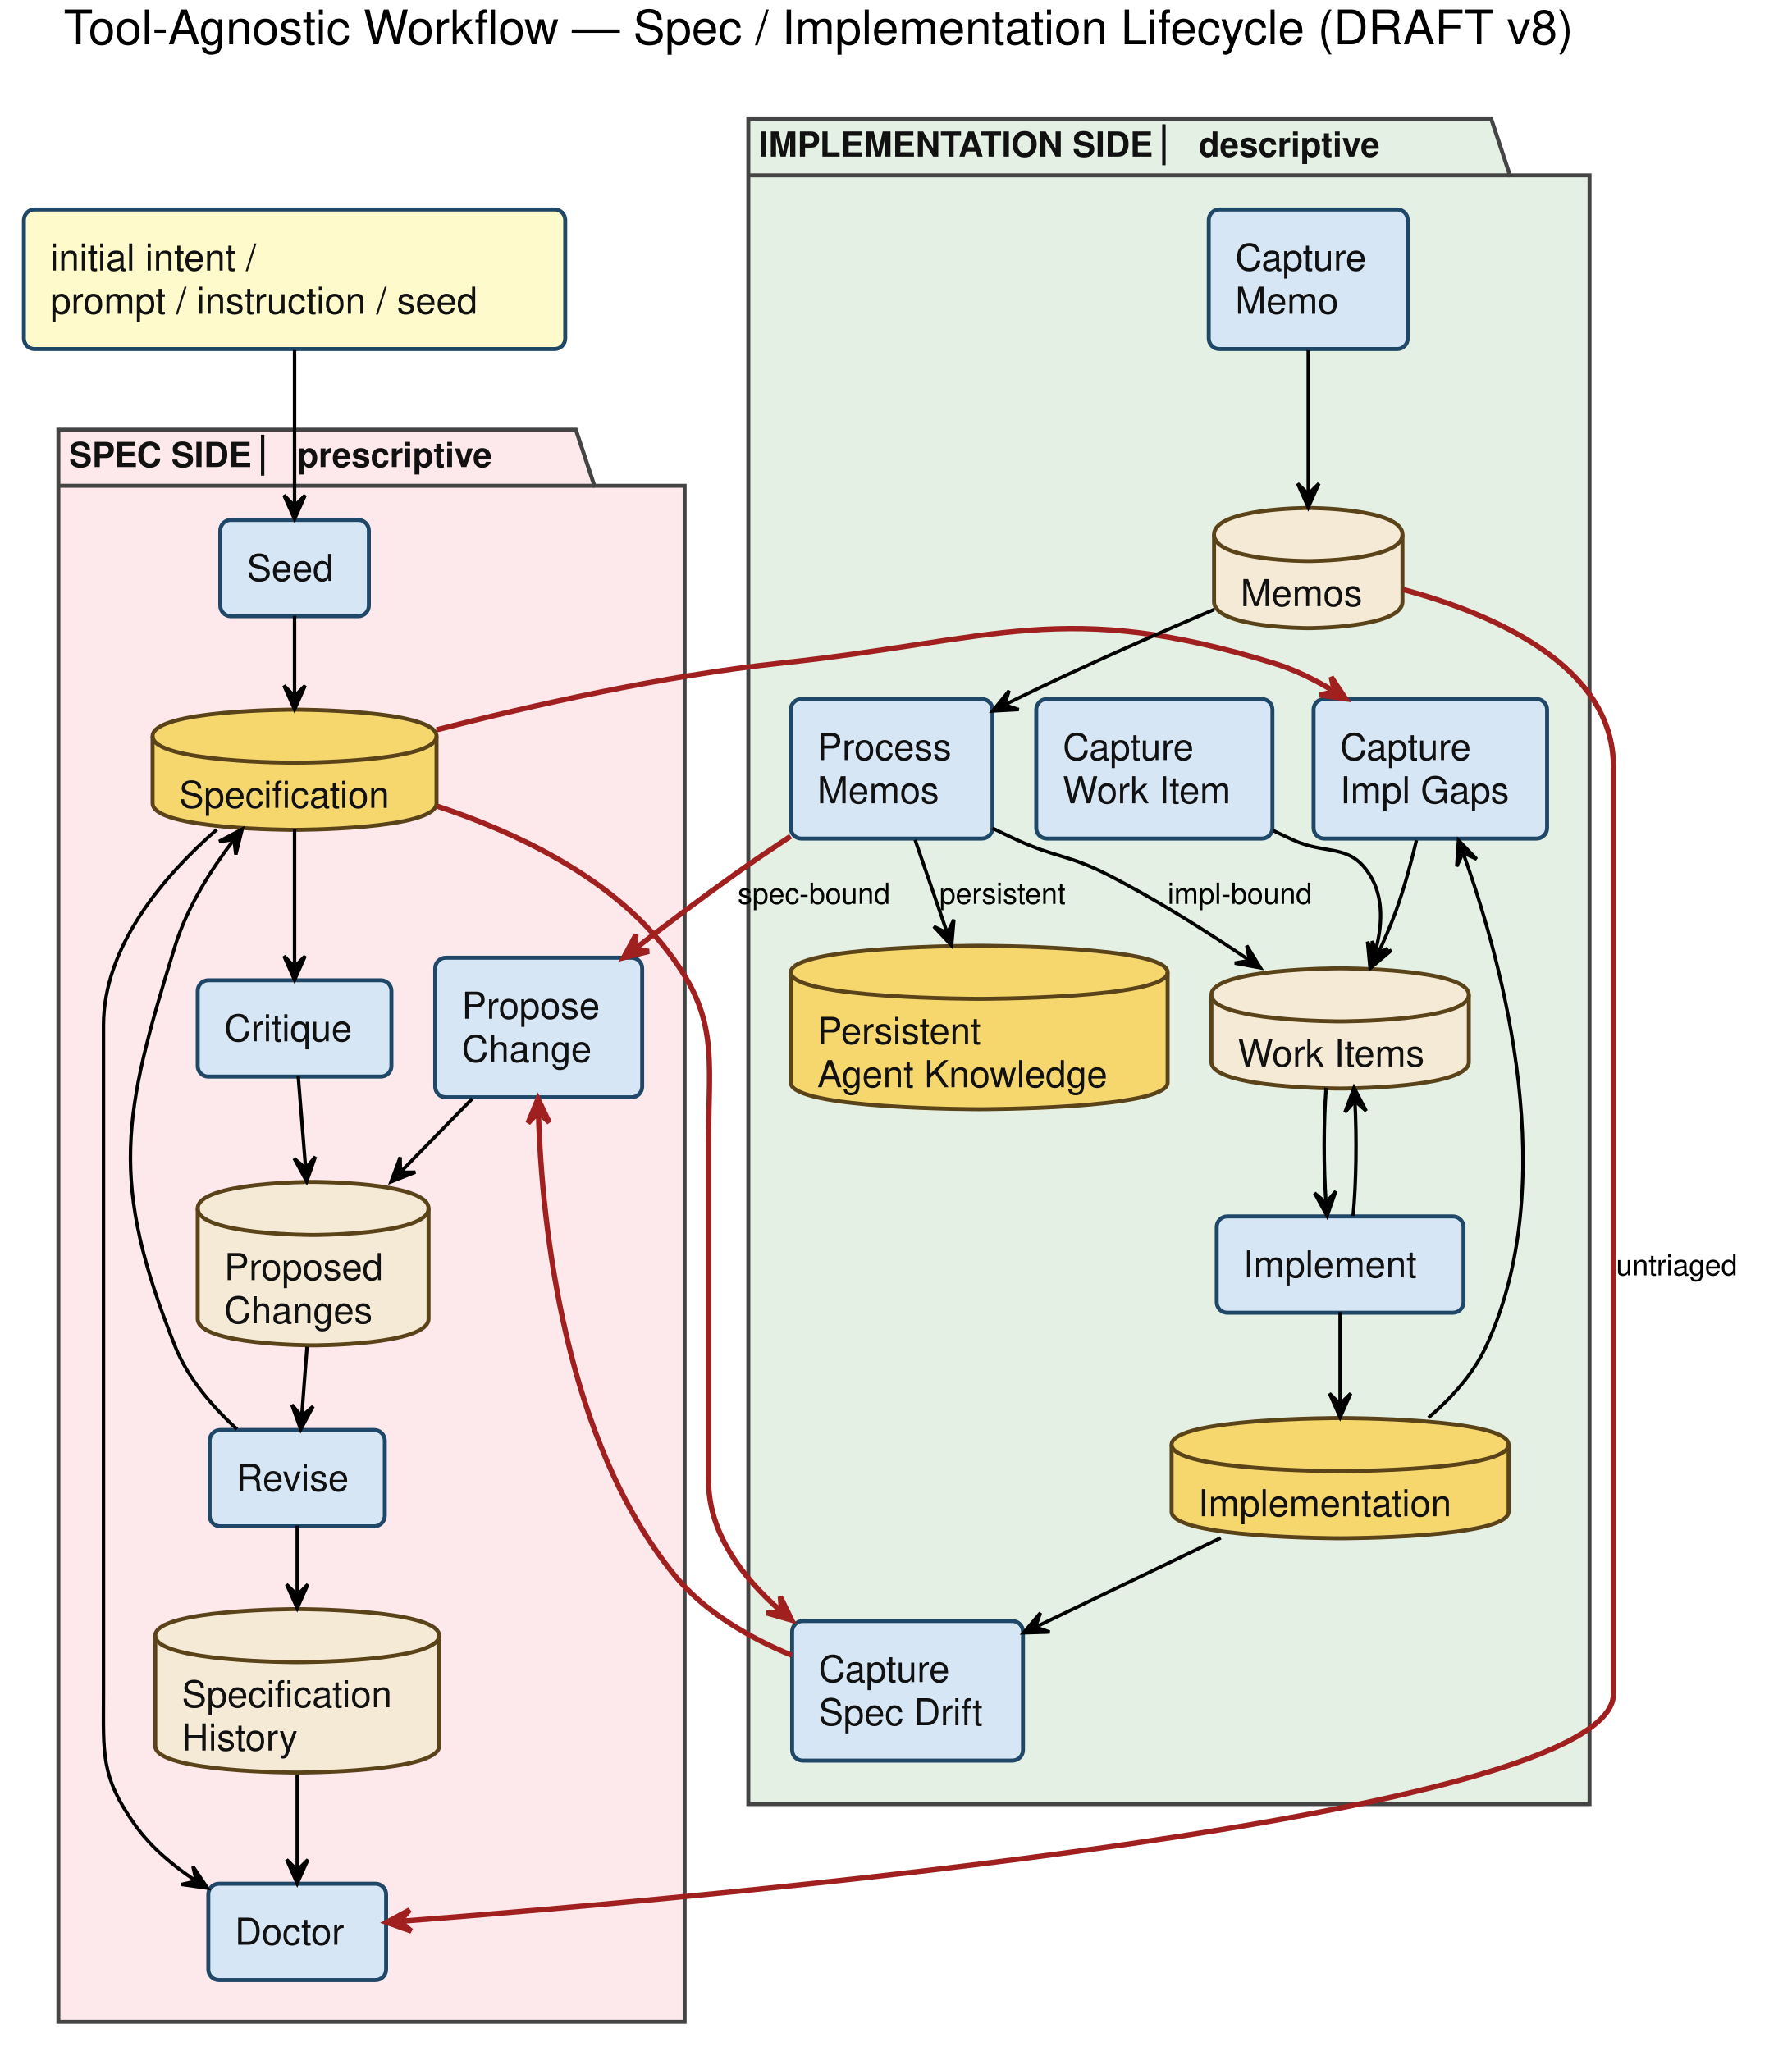
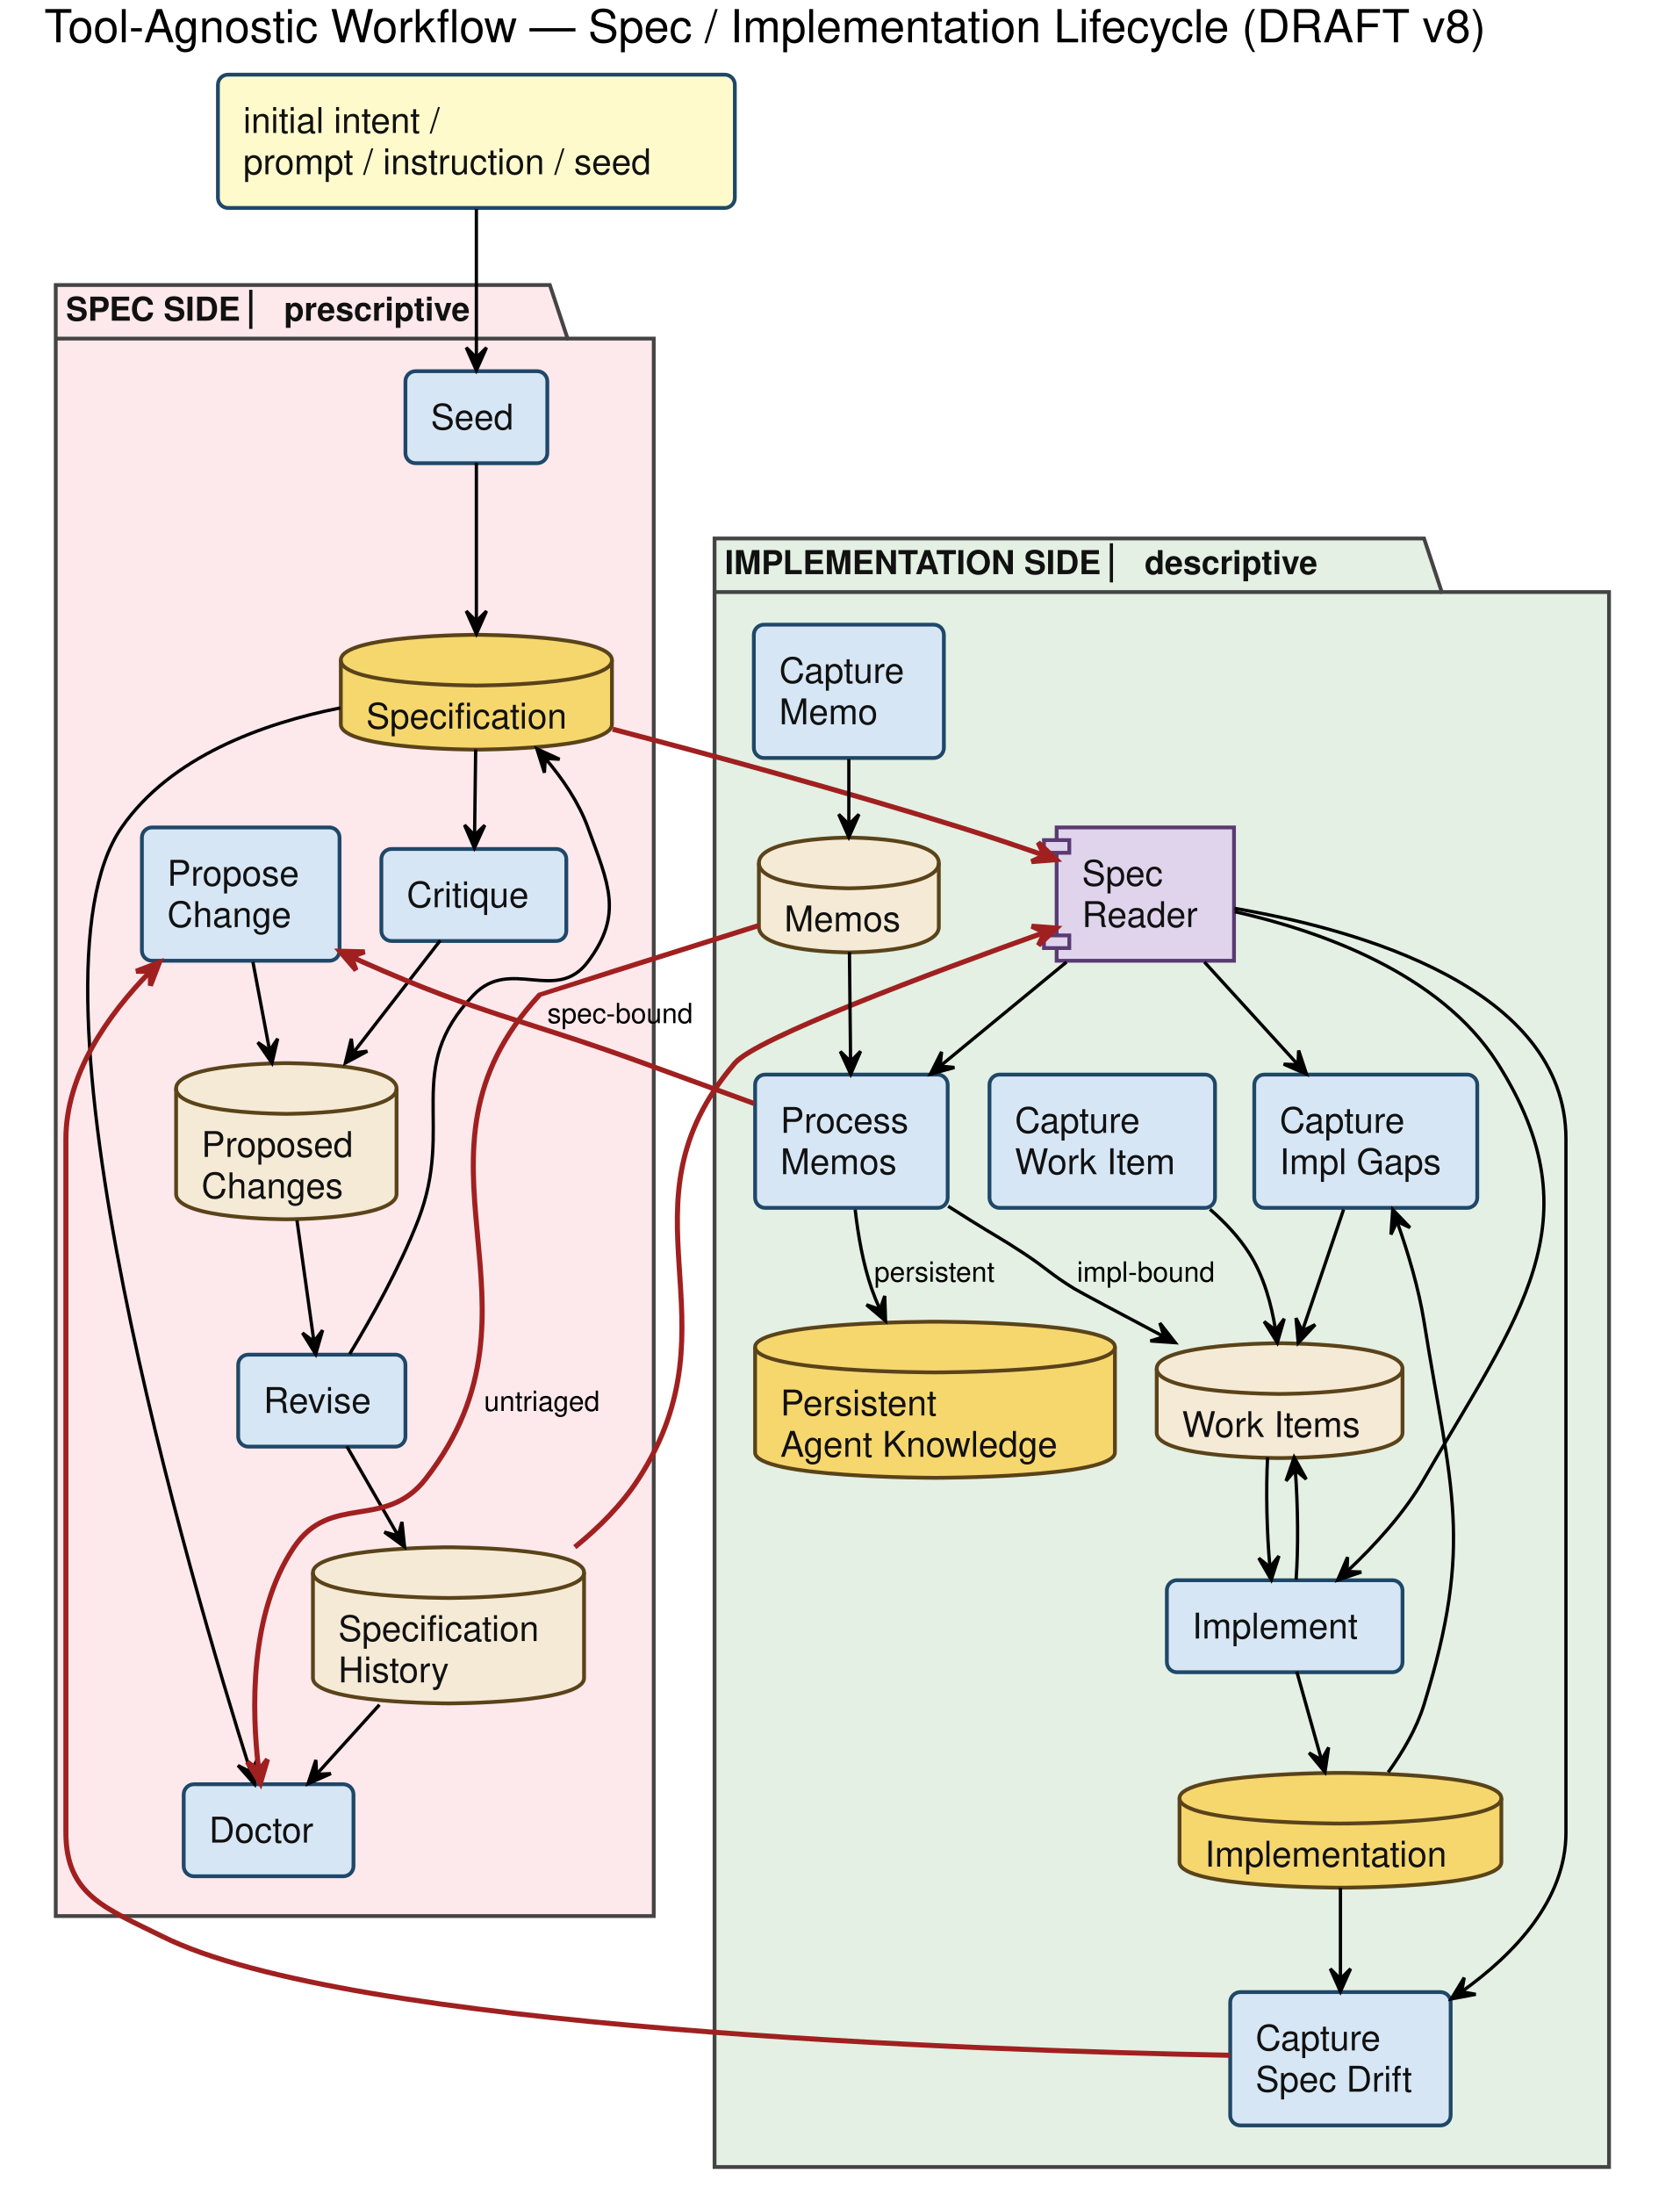
- <svg xmlns="http://www.w3.org/2000/svg" contentScriptType="application/ecmascript" contentStyleType="text/css" height="773px" preserveAspectRatio="none" style="width:675px;height:773px;background:#FAFAFA;" version="1.1" viewBox="0 0 675 773" width="675px" zoomAndPan="magnify">
+ <svg xmlns="http://www.w3.org/2000/svg" contentScriptType="application/ecmascript" contentStyleType="text/css" height="866px" preserveAspectRatio="none" style="width:663px;height:866px;background:#FAFAFA;" version="1.1" viewBox="0 0 663 866" width="663px" zoomAndPan="magnify">
  <defs />
  <g>
-     <text fill="#000000" font-family="Helvetica" font-size="18" lengthAdjust="spacingAndGlyphs" textLength="634" x="24" y="16.708">Tool-Agnostic Workflow — Spec / Implementation Lifecycle (DRAFT v8)</text>
-     <polygon fill="#FDE8EC" points="22,161.953,217,161.953,224,183.086,258,183.086,258,761.953,22,761.953,22,161.953" style="stroke: #444444; stroke-width: 1.5;" />
-     <line style="stroke: #444444; stroke-width: 1.5;" x1="22" x2="224" y1="183.086" y2="183.086" />
-     <text fill="#111111" font-family="Helvetica" font-size="13" font-weight="bold" lengthAdjust="spacingAndGlyphs" textLength="189" x="26" y="176.02">SPEC SIDE  ▏ prescriptive</text>
-     <polygon fill="#E3F0E3" points="282,44.953,562,44.953,569,66.086,599,66.086,599,679.953,282,679.953,282,44.953" style="stroke: #444444; stroke-width: 1.5;" />
-     <line style="stroke: #444444; stroke-width: 1.5;" x1="282" x2="569" y1="66.086" y2="66.086" />
-     <text fill="#111111" font-family="Helvetica" font-size="13" font-weight="bold" lengthAdjust="spacingAndGlyphs" textLength="274" x="286" y="59.02">IMPLEMENTATION SIDE  ▏ descriptive</text>
-     <rect fill="#D6E6F5" height="36.297" rx="4" ry="4" style="stroke: #1F4768; stroke-width: 1.5;" width="56" x="83" y="195.953" />
-     <text fill="#111111" font-family="Helvetica" font-size="14" lengthAdjust="spacingAndGlyphs" textLength="36" x="93" y="218.948">Seed</text>
-     <rect fill="#D6E6F5" height="52.594" rx="4" ry="4" style="stroke: #1F4768; stroke-width: 1.5;" width="78" x="164" y="360.953" />
-     <text fill="#111111" font-family="Helvetica" font-size="14" lengthAdjust="spacingAndGlyphs" textLength="58" x="174" y="383.948">Propose</text>
-     <text fill="#111111" font-family="Helvetica" font-size="14" lengthAdjust="spacingAndGlyphs" textLength="54" x="174" y="400.245">Change</text>
-     <rect fill="#D6E6F5" height="36.297" rx="4" ry="4" style="stroke: #1F4768; stroke-width: 1.5;" width="73" x="74.5" y="369.453" />
-     <text fill="#111111" font-family="Helvetica" font-size="14" lengthAdjust="spacingAndGlyphs" textLength="53" x="84.5" y="392.448">Critique</text>
-     <rect fill="#D6E6F5" height="36.297" rx="4" ry="4" style="stroke: #1F4768; stroke-width: 1.5;" width="66" x="79" y="538.953" />
-     <text fill="#111111" font-family="Helvetica" font-size="14" lengthAdjust="spacingAndGlyphs" textLength="46" x="89" y="561.948">Revise</text>
-     <rect fill="#D6E6F5" height="36.297" rx="4" ry="4" style="stroke: #1F4768; stroke-width: 1.5;" width="67" x="78.5" y="709.953" />
-     <text fill="#111111" font-family="Helvetica" font-size="14" lengthAdjust="spacingAndGlyphs" textLength="47" x="88.5" y="732.948">Doctor</text>
-     <path d="M57.5,277.453 C57.5,267.453 111,267.453 111,267.453 C111,267.453 164.5,267.453 164.5,277.453 L164.5,302.75 C164.5,312.75 111,312.75 111,312.75 C111,312.75 57.5,312.75 57.5,302.75 L57.5,277.453 " fill="#F5D76E" style="stroke: #5A4319; stroke-width: 1.5;" />
-     <path d="M57.5,277.453 C57.5,287.453 111,287.453 111,287.453 C111,287.453 164.5,287.453 164.5,277.453 " fill="none" style="stroke: #5A4319; stroke-width: 1.5;" />
-     <text fill="#111111" font-family="Helvetica" font-size="14" lengthAdjust="spacingAndGlyphs" textLength="87" x="67.5" y="304.448">Specification</text>
-     <path d="M74.5,455.453 C74.5,445.453 118,445.453 118,445.453 C118,445.453 161.5,445.453 161.5,455.453 L161.5,497.047 C161.5,507.047 118,507.047 118,507.047 C118,507.047 74.5,507.047 74.5,497.047 L74.5,455.453 " fill="#F5EAD5" style="stroke: #5A4319; stroke-width: 1.5;" />
-     <path d="M74.5,455.453 C74.5,465.453 118,465.453 118,465.453 C118,465.453 161.5,465.453 161.5,455.453 " fill="none" style="stroke: #5A4319; stroke-width: 1.5;" />
-     <text fill="#111111" font-family="Helvetica" font-size="14" lengthAdjust="spacingAndGlyphs" textLength="67" x="84.5" y="482.448">Proposed</text>
-     <text fill="#111111" font-family="Helvetica" font-size="14" lengthAdjust="spacingAndGlyphs" textLength="62" x="84.5" y="498.745">Changes</text>
-     <path d="M58.5,616.453 C58.5,606.453 112,606.453 112,606.453 C112,606.453 165.5,606.453 165.5,616.453 L165.5,658.047 C165.5,668.047 112,668.047 112,668.047 C112,668.047 58.5,668.047 58.5,658.047 L58.5,616.453 " fill="#F5EAD5" style="stroke: #5A4319; stroke-width: 1.5;" />
-     <path d="M58.5,616.453 C58.5,626.453 112,626.453 112,626.453 C112,626.453 165.5,626.453 165.5,616.453 " fill="none" style="stroke: #5A4319; stroke-width: 1.5;" />
-     <text fill="#111111" font-family="Helvetica" font-size="14" lengthAdjust="spacingAndGlyphs" textLength="87" x="68.5" y="643.448">Specification</text>
-     <text fill="#111111" font-family="Helvetica" font-size="14" lengthAdjust="spacingAndGlyphs" textLength="47" x="68.5" y="659.745">History</text>
-     <rect fill="#D6E6F5" height="52.594" rx="4" ry="4" style="stroke: #1F4768; stroke-width: 1.5;" width="88" x="495" y="263.453" />
-     <text fill="#111111" font-family="Helvetica" font-size="14" lengthAdjust="spacingAndGlyphs" textLength="55" x="505" y="286.448">Capture</text>
-     <text fill="#111111" font-family="Helvetica" font-size="14" lengthAdjust="spacingAndGlyphs" textLength="68" x="505" y="302.745">Impl Gaps</text>
-     <rect fill="#D6E6F5" height="52.594" rx="4" ry="4" style="stroke: #1F4768; stroke-width: 1.5;" width="89" x="390.5" y="263.453" />
-     <text fill="#111111" font-family="Helvetica" font-size="14" lengthAdjust="spacingAndGlyphs" textLength="55" x="400.5" y="286.448">Capture</text>
-     <text fill="#111111" font-family="Helvetica" font-size="14" lengthAdjust="spacingAndGlyphs" textLength="69" x="400.5" y="302.745">Work Item</text>
-     <rect fill="#D6E6F5" height="36.297" rx="4" ry="4" style="stroke: #1F4768; stroke-width: 1.5;" width="93" x="458.5" y="458.453" />
-     <text fill="#111111" font-family="Helvetica" font-size="14" lengthAdjust="spacingAndGlyphs" textLength="73" x="468.5" y="481.448">Implement</text>
-     <rect fill="#D6E6F5" height="52.594" rx="4" ry="4" style="stroke: #1F4768; stroke-width: 1.5;" width="87" x="298.5" y="610.953" />
-     <text fill="#111111" font-family="Helvetica" font-size="14" lengthAdjust="spacingAndGlyphs" textLength="55" x="308.5" y="633.948">Capture</text>
-     <text fill="#111111" font-family="Helvetica" font-size="14" lengthAdjust="spacingAndGlyphs" textLength="67" x="308.5" y="650.245">Spec Drift</text>
-     <rect fill="#D6E6F5" height="52.594" rx="4" ry="4" style="stroke: #1F4768; stroke-width: 1.5;" width="75" x="455.5" y="78.953" />
-     <text fill="#111111" font-family="Helvetica" font-size="14" lengthAdjust="spacingAndGlyphs" textLength="55" x="465.5" y="101.948">Capture</text>
-     <text fill="#111111" font-family="Helvetica" font-size="14" lengthAdjust="spacingAndGlyphs" textLength="43" x="465.5" y="118.245">Memo</text>
-     <rect fill="#D6E6F5" height="52.594" rx="4" ry="4" style="stroke: #1F4768; stroke-width: 1.5;" width="76" x="298" y="263.453" />
-     <text fill="#111111" font-family="Helvetica" font-size="14" lengthAdjust="spacingAndGlyphs" textLength="56" x="308" y="286.448">Process</text>
-     <text fill="#111111" font-family="Helvetica" font-size="14" lengthAdjust="spacingAndGlyphs" textLength="51" x="308" y="302.745">Memos</text>
-     <path d="M441.5,544.453 C441.5,534.453 505,534.453 505,534.453 C505,534.453 568.5,534.453 568.5,544.453 L568.5,569.75 C568.5,579.75 505,579.75 505,579.75 C505,579.75 441.5,579.75 441.5,569.75 L441.5,544.453 " fill="#F5D76E" style="stroke: #5A4319; stroke-width: 1.5;" />
-     <path d="M441.5,544.453 C441.5,554.453 505,554.453 505,554.453 C505,554.453 568.5,554.453 568.5,544.453 " fill="none" style="stroke: #5A4319; stroke-width: 1.5;" />
-     <text fill="#111111" font-family="Helvetica" font-size="14" lengthAdjust="spacingAndGlyphs" textLength="107" x="451.5" y="571.448">Implementation</text>
-     <path d="M456.5,374.953 C456.5,364.953 505,364.953 505,364.953 C505,364.953 553.5,364.953 553.5,374.953 L553.5,400.25 C553.5,410.25 505,410.25 505,410.25 C505,410.25 456.5,410.25 456.5,400.25 L456.5,374.953 " fill="#F5EAD5" style="stroke: #5A4319; stroke-width: 1.5;" />
-     <path d="M456.5,374.953 C456.5,384.953 505,384.953 505,384.953 C505,384.953 553.5,384.953 553.5,374.953 " fill="none" style="stroke: #5A4319; stroke-width: 1.5;" />
-     <text fill="#111111" font-family="Helvetica" font-size="14" lengthAdjust="spacingAndGlyphs" textLength="77" x="466.5" y="401.948">Work Items</text>
-     <path d="M457.5,201.453 C457.5,191.453 493,191.453 493,191.453 C493,191.453 528.5,191.453 528.5,201.453 L528.5,226.75 C528.5,236.75 493,236.75 493,236.75 C493,236.75 457.5,236.75 457.5,226.75 L457.5,201.453 " fill="#F5EAD5" style="stroke: #5A4319; stroke-width: 1.5;" />
-     <path d="M457.5,201.453 C457.5,211.453 493,211.453 493,211.453 C493,211.453 528.5,211.453 528.5,201.453 " fill="none" style="stroke: #5A4319; stroke-width: 1.5;" />
-     <text fill="#111111" font-family="Helvetica" font-size="14" lengthAdjust="spacingAndGlyphs" textLength="51" x="467.5" y="228.448">Memos</text>
-     <path d="M298,366.453 C298,356.453 369,356.453 369,356.453 C369,356.453 440,356.453 440,366.453 L440,408.047 C440,418.047 369,418.047 369,418.047 C369,418.047 298,418.047 298,408.047 L298,366.453 " fill="#F5D76E" style="stroke: #5A4319; stroke-width: 1.5;" />
-     <path d="M298,366.453 C298,376.453 369,376.453 369,376.453 C369,376.453 440,376.453 440,366.453 " fill="none" style="stroke: #5A4319; stroke-width: 1.5;" />
-     <text fill="#111111" font-family="Helvetica" font-size="14" lengthAdjust="spacingAndGlyphs" textLength="70" x="308" y="393.448">Persistent</text>
-     <text fill="#111111" font-family="Helvetica" font-size="14" lengthAdjust="spacingAndGlyphs" textLength="122" x="308" y="409.745">Agent Knowledge</text>
-     <rect fill="#FFFACC" height="52.594" rx="4" ry="4" style="stroke: #1F4768; stroke-width: 1.5;" width="204" x="9" y="78.953" />
-     <text fill="#111111" font-family="Helvetica" font-size="14" lengthAdjust="spacingAndGlyphs" textLength="87" x="19" y="101.948">initial intent /</text>
-     <text fill="#111111" font-family="Helvetica" font-size="14" lengthAdjust="spacingAndGlyphs" textLength="184" x="19" y="118.245">prompt / instruction / seed</text>
-     <path d="M111,131.963 C111,149.813 111,173.423 111,190.543 " fill="none" id="Input-&gt;Seed" style="stroke: #000000; stroke-width: 1.3;" />
-     <polygon fill="#000000" points="111,195.633,115,186.633,111,190.633,107,186.633,111,195.633" style="stroke: #000000; stroke-width: 1.3;" />
-     <path d="M111,232.113 C111,241.063 111,252.203 111,262.243 " fill="none" id="Seed-&gt;Spec" style="stroke: #000000; stroke-width: 1.3;" />
-     <polygon fill="#000000" points="111,267.373,115,258.373,111,262.373,107,258.373,111,267.373" style="stroke: #000000; stroke-width: 1.3;" />
-     <path d="M177.96,414.083 C169.56,422.683 160.06,432.403 151.14,441.533 " fill="none" id="Propose-&gt;PCQueue" style="stroke: #000000; stroke-width: 1.3;" />
-     <polygon fill="#000000" points="147.36,445.403,156.516,441.775,150.86,441.832,150.803,436.175,147.36,445.403" style="stroke: #000000; stroke-width: 1.3;" />
-     <path d="M115.7,507.583 C115.04,516.153 114.34,525.333 113.73,533.373 " fill="none" id="PCQueue-&gt;Revise" style="stroke: #000000; stroke-width: 1.3;" />
-     <polygon fill="#000000" points="113.32,538.733,117.978,530.055,113.692,533.747,110,529.461,113.32,538.733" style="stroke: #000000; stroke-width: 1.3;" />
-     <path d="M89.28,538.643 C80.22,530.323 70.81,519.523 66,507.453 C41.14,445.113 46.1,420.543 66,356.453 C70.48,342.023 79.37,327.943 88.07,316.563 " fill="none" id="Revise-&gt;Spec" style="stroke: #000000; stroke-width: 1.3;" />
-     <polygon fill="#000000" points="91.26,312.493,82.563,317.115,88.178,316.431,88.863,322.046,91.26,312.493" style="stroke: #000000; stroke-width: 1.3;" />
-     <path d="M112,574.983 C112,582.673 112,592.053 112,601.143 " fill="none" id="Revise-&gt;History" style="stroke: #000000; stroke-width: 1.3;" />
-     <polygon fill="#000000" points="112,606.153,116,597.153,112,601.153,108,597.153,112,606.153" style="stroke: #000000; stroke-width: 1.3;" />
-     <path d="M111,312.623 C111,328.053 111,348.713 111,364.253 " fill="none" id="Spec-&gt;Critique" style="stroke: #000000; stroke-width: 1.3;" />
-     <polygon fill="#000000" points="111,369.313,115,360.313,111,364.313,107,360.313,111,369.313" style="stroke: #000000; stroke-width: 1.3;" />
-     <path d="M112.38,405.643 C113.18,415.523 114.21,428.303 115.17,440.223 " fill="none" id="Critique-&gt;PCQueue" style="stroke: #000000; stroke-width: 1.3;" />
-     <polygon fill="#000000" points="115.57,445.263,118.835,435.971,115.169,440.279,110.861,436.613,115.57,445.263" style="stroke: #000000; stroke-width: 1.3;" />
-     <path d="M81.71,312.623 C61.78,330.073 39,356.553 39,386.453 C39,386.453 39,386.453 39,638.453 C39,661.093 37.85,669.523 51,687.953 C56.96,696.303 65.32,703.293 73.95,708.943 " fill="none" id="Spec-&gt;Doctor" style="stroke: #000000; stroke-width: 1.3;" />
-     <polygon fill="#000000" points="78.2,711.613,72.708,703.438,73.966,708.953,68.451,710.212,78.2,711.613" style="stroke: #000000; stroke-width: 1.3;" />
-     <path d="M112,668.913 C112,680.683 112,693.903 112,704.753 " fill="none" id="History-&gt;Doctor" style="stroke: #000000; stroke-width: 1.3;" />
-     <polygon fill="#000000" points="112,709.873,116.026,700.885,112.014,704.873,108.026,700.862,112,709.873" style="stroke: #000000; stroke-width: 1.3;" />
-     <path d="M164.55,275.063 C200.77,265.773 249.87,254.723 294,249.953 C376.19,241.073 400.97,225.693 480,249.953 C487.84,252.363 495.57,256.203 502.73,260.573 " fill="none" id="Spec-&gt;CaptureImplGaps" style="stroke: #A02020; stroke-width: 2.0;" />
-     <polygon fill="#A02020" points="507.1,263.353,501.64,255.156,502.877,260.676,497.357,261.913,507.1,263.353" style="stroke: #A02020; stroke-width: 2.0;" />
-     <path d="M164.81,303.853 C194.14,313.583 228.7,329.933 250,356.453 C271.4,383.103 267,397.273 267,431.453 C267,431.453 267,431.453 267,557.953 C267,577.593 279.43,594.253 294.16,607.103 " fill="none" id="Spec-&gt;CaptureSpecDrift" style="stroke: #A02020; stroke-width: 2.0;" />
-     <polygon fill="#A02020" points="298.37,610.623,294.049,601.773,294.541,607.408,288.905,607.9,298.37,610.623" style="stroke: #A02020; stroke-width: 2.0;" />
-     <path d="M538.29,534.323 C546.94,526.923 555.17,517.843 560,507.453 C588.44,446.293 566.97,365.083 551.39,321.573 " fill="none" id="Impl-&gt;CaptureImplGaps" style="stroke: #000000; stroke-width: 1.3;" />
-     <polygon fill="#000000" points="549.62,316.713,548.946,326.539,551.333,321.41,556.462,323.798,549.62,316.713" style="stroke: #000000; stroke-width: 1.3;" />
-     <path d="M533.78,316.643 C531.73,325.283 529.11,334.893 526,343.453 C524.04,348.833 521.62,354.433 519.12,359.743 " fill="none" id="CaptureImplGaps-&gt;WorkItems" style="stroke: #000000; stroke-width: 1.3;" />
-     <polygon fill="#000000" points="516.82,364.523,524.334,358.156,518.993,360.02,517.129,354.679,516.82,364.523" style="stroke: #000000; stroke-width: 1.3;" />
-     <path d="M499.74,409.963 C498.77,423.103 498.75,439.893 499.69,453.183 " fill="none" id="WorkItems-&gt;Implement" style="stroke: #000000; stroke-width: 1.3;" />
-     <polygon fill="#000000" points="500.11,458.273,503.351,448.973,499.696,453.29,495.378,449.635,500.11,458.273" style="stroke: #000000; stroke-width: 1.3;" />
-     <path d="M509.89,458.273 C511.09,445.933 511.32,429.063 510.58,415.003 " fill="none" id="Implement-&gt;WorkItems" style="stroke: #000000; stroke-width: 1.3;" />
-     <polygon fill="#000000" points="510.26,409.963,506.834,419.197,510.575,414.953,514.818,418.694,510.26,409.963" style="stroke: #000000; stroke-width: 1.3;" />
-     <path d="M505,494.483 C505,504.573 505,517.583 505,529.033 " fill="none" id="Implement-&gt;Impl" style="stroke: #000000; stroke-width: 1.3;" />
-     <polygon fill="#000000" points="505,534.173,509,525.173,505,529.173,501,525.173,505,534.173" style="stroke: #000000; stroke-width: 1.3;" />
-     <path d="M479.77,313.033 C482.21,314.193 484.63,315.343 487,316.453 C499.79,322.453 508.32,317.593 516,329.453 C521.79,338.393 520.92,349.673 517.91,359.823 " fill="none" id="CaptureWorkItem-&gt;WorkItems" style="stroke: #000000; stroke-width: 1.3;" />
-     <polygon fill="#000000" points="516.28,364.713,522.927,357.446,517.865,359.971,515.34,354.909,516.28,364.713" style="stroke: #000000; stroke-width: 1.3;" />
-     <path d="M460.03,579.613 C438.39,590.033 412.41,602.543 390.35,613.173 " fill="none" id="Impl-&gt;CaptureSpecDrift" style="stroke: #000000; stroke-width: 1.3;" />
-     <polygon fill="#000000" points="385.7,615.403,395.544,615.094,390.203,613.23,392.067,607.889,385.7,615.403" style="stroke: #000000; stroke-width: 1.3;" />
-     <path d="M298.44,623.903 C282.37,617.253 265.33,607.463 254,593.453 C212.78,542.483 204.26,462.753 202.87,419.273 " fill="none" id="CaptureSpecDrift-&gt;Propose" style="stroke: #A02020; stroke-width: 2.0;" />
-     <polygon fill="#A02020" points="202.73,414.153,198.989,423.264,202.873,419.151,206.986,423.035,202.73,414.153" style="stroke: #A02020; stroke-width: 2.0;" />
-     <path d="M493,131.963 C493,148.363 493,169.623 493,186.243 " fill="none" id="CaptureMemo-&gt;Memos" style="stroke: #000000; stroke-width: 1.3;" />
-     <polygon fill="#000000" points="493,191.243,497,182.243,493,186.243,489,182.243,493,191.243" style="stroke: #000000; stroke-width: 1.3;" />
-     <path d="M457.49,229.733 C435.77,238.993 407.55,251.413 383,263.453 C381.54,264.173 380.06,264.903 378.57,265.653 " fill="none" id="Memos-&gt;ProcessMemos" style="stroke: #000000; stroke-width: 1.3;" />
-     <polygon fill="#000000" points="374.08,267.953,383.914,267.418,378.532,265.677,380.273,260.295,374.08,267.953" style="stroke: #000000; stroke-width: 1.3;" />
-     <path d="M374.01,312.113 C377.02,313.633 380.05,315.093 383,316.453 C397.7,323.213 402.58,322.123 417,329.453 C435.39,338.793 454.75,351.043 470.61,361.783 " fill="none" id="ProcessMemos-&gt;WorkItems" style="stroke: #000000; stroke-width: 1.3;" />
-     <polygon fill="#000000" points="474.99,364.773,469.826,356.387,470.865,361.947,465.305,362.986,474.99,364.773" style="stroke: #000000; stroke-width: 1.3;" />
-     <text fill="#000000" font-family="Helvetica" font-size="11" lengthAdjust="spacingAndGlyphs" textLength="63" x="440" y="340.664">impl-bound</text>
-     <path d="M344.84,316.543 C348.55,327.273 352.92,339.933 356.92,351.503 " fill="none" id="ProcessMemos-&gt;AgentKnowledge" style="stroke: #000000; stroke-width: 1.3;" />
-     <polygon fill="#000000" points="358.61,356.383,359.461,346.571,356.982,351.656,351.897,349.176,358.61,356.383" style="stroke: #000000; stroke-width: 1.3;" />
-     <text fill="#000000" font-family="Helvetica" font-size="11" lengthAdjust="spacingAndGlyphs" textLength="58" x="354" y="340.664">persistent</text>
-     <path d="M297.94,315.163 C290.91,319.813 283.68,324.713 277,329.453 C264.41,338.393 250.94,348.573 239,357.823 " fill="none" id="ProcessMemos-&gt;Propose" style="stroke: #A02020; stroke-width: 2.0;" />
-     <polygon fill="#A02020" points="235.01,360.923,244.572,358.565,238.96,357.857,239.667,352.245,235.01,360.923" style="stroke: #A02020; stroke-width: 2.0;" />
-     <text fill="#000000" font-family="Helvetica" font-size="11" lengthAdjust="spacingAndGlyphs" textLength="66" x="278" y="340.664">spec-bound</text>
-     <path d="M528.76,222.173 C562.51,231.313 608,250.733 608,288.953 C608,288.953 608,288.953 608,638.453 C608,684.833 267.54,715.113 150.76,724.133 " fill="none" id="Memos-&gt;Doctor" style="stroke: #A02020; stroke-width: 2.0;" />
-     <polygon fill="#A02020" points="145.7,724.513,154.982,727.807,150.685,724.128,154.365,719.831,145.7,724.513" style="stroke: #A02020; stroke-width: 2.0;" />
-     <text fill="#000000" font-family="Helvetica" font-size="11" lengthAdjust="spacingAndGlyphs" textLength="54" x="609" y="480.664">untriaged</text>
+     <text fill="#000000" font-family="Helvetica" font-size="18" lengthAdjust="spacingAndGlyphs" textLength="634" x="17.5" y="16.708">Tool-Agnostic Workflow — Spec / Implementation Lifecycle (DRAFT v8)</text>
+     <polygon fill="#FDE8EC" points="22,112.453,217,112.453,224,133.586,258,133.586,258,755.953,22,755.953,22,112.453" style="stroke: #444444; stroke-width: 1.5;" />
+     <line style="stroke: #444444; stroke-width: 1.5;" x1="22" x2="224" y1="133.586" y2="133.586" />
+     <text fill="#111111" font-family="Helvetica" font-size="13" font-weight="bold" lengthAdjust="spacingAndGlyphs" textLength="189" x="26" y="126.52">SPEC SIDE  ▏ prescriptive</text>
+     <polygon fill="#E3F0E3" points="282,212.453,562,212.453,569,233.586,635,233.586,635,854.953,282,854.953,282,212.453" style="stroke: #444444; stroke-width: 1.5;" />
+     <line style="stroke: #444444; stroke-width: 1.5;" x1="282" x2="569" y1="233.586" y2="233.586" />
+     <text fill="#111111" font-family="Helvetica" font-size="13" font-weight="bold" lengthAdjust="spacingAndGlyphs" textLength="274" x="286" y="226.52">IMPLEMENTATION SIDE  ▏ descriptive</text>
+     <rect fill="#D6E6F5" height="36.297" rx="4" ry="4" style="stroke: #1F4768; stroke-width: 1.5;" width="56" x="160" y="146.453" />
+     <text fill="#111111" font-family="Helvetica" font-size="14" lengthAdjust="spacingAndGlyphs" textLength="36" x="170" y="169.448">Seed</text>
+     <rect fill="#D6E6F5" height="52.594" rx="4" ry="4" style="stroke: #1F4768; stroke-width: 1.5;" width="78" x="56" y="326.453" />
+     <text fill="#111111" font-family="Helvetica" font-size="14" lengthAdjust="spacingAndGlyphs" textLength="58" x="66" y="349.448">Propose</text>
+     <text fill="#111111" font-family="Helvetica" font-size="14" lengthAdjust="spacingAndGlyphs" textLength="54" x="66" y="365.745">Change</text>
+     <rect fill="#D6E6F5" height="36.297" rx="4" ry="4" style="stroke: #1F4768; stroke-width: 1.5;" width="73" x="150.5" y="334.953" />
+     <text fill="#111111" font-family="Helvetica" font-size="14" lengthAdjust="spacingAndGlyphs" textLength="53" x="160.5" y="357.948">Critique</text>
+     <rect fill="#D6E6F5" height="36.297" rx="4" ry="4" style="stroke: #1F4768; stroke-width: 1.5;" width="66" x="94" y="534.453" />
+     <text fill="#111111" font-family="Helvetica" font-size="14" lengthAdjust="spacingAndGlyphs" textLength="46" x="104" y="557.448">Revise</text>
+     <rect fill="#D6E6F5" height="36.297" rx="4" ry="4" style="stroke: #1F4768; stroke-width: 1.5;" width="67" x="72.5" y="703.953" />
+     <text fill="#111111" font-family="Helvetica" font-size="14" lengthAdjust="spacingAndGlyphs" textLength="47" x="82.5" y="726.948">Doctor</text>
+     <path d="M134.5,260.453 C134.5,250.453 188,250.453 188,250.453 C188,250.453 241.5,250.453 241.5,260.453 L241.5,285.75 C241.5,295.75 188,295.75 188,295.75 C188,295.75 134.5,295.75 134.5,285.75 L134.5,260.453 " fill="#F5D76E" style="stroke: #5A4319; stroke-width: 1.5;" />
+     <path d="M134.5,260.453 C134.5,270.453 188,270.453 188,270.453 C188,270.453 241.5,270.453 241.5,260.453 " fill="none" style="stroke: #5A4319; stroke-width: 1.5;" />
+     <text fill="#111111" font-family="Helvetica" font-size="14" lengthAdjust="spacingAndGlyphs" textLength="87" x="144.5" y="287.448">Specification</text>
+     <path d="M69.5,429.453 C69.5,419.453 113,419.453 113,419.453 C113,419.453 156.5,419.453 156.5,429.453 L156.5,471.047 C156.5,481.047 113,481.047 113,481.047 C113,481.047 69.5,481.047 69.5,471.047 L69.5,429.453 " fill="#F5EAD5" style="stroke: #5A4319; stroke-width: 1.5;" />
+     <path d="M69.5,429.453 C69.5,439.453 113,439.453 113,439.453 C113,439.453 156.5,439.453 156.5,429.453 " fill="none" style="stroke: #5A4319; stroke-width: 1.5;" />
+     <text fill="#111111" font-family="Helvetica" font-size="14" lengthAdjust="spacingAndGlyphs" textLength="67" x="79.5" y="456.448">Proposed</text>
+     <text fill="#111111" font-family="Helvetica" font-size="14" lengthAdjust="spacingAndGlyphs" textLength="62" x="79.5" y="472.745">Changes</text>
+     <path d="M123.5,620.453 C123.5,610.453 177,610.453 177,610.453 C177,610.453 230.5,610.453 230.5,620.453 L230.5,662.047 C230.5,672.047 177,672.047 177,672.047 C177,672.047 123.5,672.047 123.5,662.047 L123.5,620.453 " fill="#F5EAD5" style="stroke: #5A4319; stroke-width: 1.5;" />
+     <path d="M123.5,620.453 C123.5,630.453 177,630.453 177,630.453 C177,630.453 230.5,630.453 230.5,620.453 " fill="none" style="stroke: #5A4319; stroke-width: 1.5;" />
+     <text fill="#111111" font-family="Helvetica" font-size="14" lengthAdjust="spacingAndGlyphs" textLength="87" x="133.5" y="647.448">Specification</text>
+     <text fill="#111111" font-family="Helvetica" font-size="14" lengthAdjust="spacingAndGlyphs" textLength="47" x="133.5" y="663.745">History</text>
+     <rect fill="#D6E6F5" height="52.594" rx="4" ry="4" style="stroke: #1F4768; stroke-width: 1.5;" width="88" x="495" y="423.953" />
+     <text fill="#111111" font-family="Helvetica" font-size="14" lengthAdjust="spacingAndGlyphs" textLength="55" x="505" y="446.948">Capture</text>
+     <text fill="#111111" font-family="Helvetica" font-size="14" lengthAdjust="spacingAndGlyphs" textLength="68" x="505" y="463.245">Impl Gaps</text>
+     <rect fill="#D6E6F5" height="52.594" rx="4" ry="4" style="stroke: #1F4768; stroke-width: 1.5;" width="89" x="390.5" y="423.953" />
+     <text fill="#111111" font-family="Helvetica" font-size="14" lengthAdjust="spacingAndGlyphs" textLength="55" x="400.5" y="446.948">Capture</text>
+     <text fill="#111111" font-family="Helvetica" font-size="14" lengthAdjust="spacingAndGlyphs" textLength="69" x="400.5" y="463.245">Work Item</text>
+     <rect fill="#D6E6F5" height="36.297" rx="4" ry="4" style="stroke: #1F4768; stroke-width: 1.5;" width="93" x="460.5" y="623.453" />
+     <text fill="#111111" font-family="Helvetica" font-size="14" lengthAdjust="spacingAndGlyphs" textLength="73" x="470.5" y="646.448">Implement</text>
+     <rect fill="#D6E6F5" height="52.594" rx="4" ry="4" style="stroke: #1F4768; stroke-width: 1.5;" width="87" x="485.5" y="785.953" />
+     <text fill="#111111" font-family="Helvetica" font-size="14" lengthAdjust="spacingAndGlyphs" textLength="55" x="495.5" y="808.948">Capture</text>
+     <text fill="#111111" font-family="Helvetica" font-size="14" lengthAdjust="spacingAndGlyphs" textLength="67" x="495.5" y="825.245">Spec Drift</text>
+     <rect fill="#D6E6F5" height="52.594" rx="4" ry="4" style="stroke: #1F4768; stroke-width: 1.5;" width="75" x="297.5" y="246.453" />
+     <text fill="#111111" font-family="Helvetica" font-size="14" lengthAdjust="spacingAndGlyphs" textLength="55" x="307.5" y="269.448">Capture</text>
+     <text fill="#111111" font-family="Helvetica" font-size="14" lengthAdjust="spacingAndGlyphs" textLength="43" x="307.5" y="285.745">Memo</text>
+     <rect fill="#D6E6F5" height="52.594" rx="4" ry="4" style="stroke: #1F4768; stroke-width: 1.5;" width="76" x="298" y="423.953" />
+     <text fill="#111111" font-family="Helvetica" font-size="14" lengthAdjust="spacingAndGlyphs" textLength="56" x="308" y="446.948">Process</text>
+     <text fill="#111111" font-family="Helvetica" font-size="14" lengthAdjust="spacingAndGlyphs" textLength="51" x="308" y="463.245">Memos</text>
+     <rect fill="#E0D4EC" height="52.594" style="stroke: #5A3A72; stroke-width: 1.5;" width="70" x="417" y="326.453" />
+     <rect fill="#E0D4EC" height="5" style="stroke: #5A3A72; stroke-width: 1.5;" width="10" x="412" y="331.453" />
+     <rect fill="#E0D4EC" height="5" style="stroke: #5A3A72; stroke-width: 1.5;" width="10" x="412" y="369.047" />
+     <text fill="#111111" font-family="Helvetica" font-size="14" lengthAdjust="spacingAndGlyphs" textLength="35" x="427" y="349.448">Spec</text>
+     <text fill="#111111" font-family="Helvetica" font-size="14" lengthAdjust="spacingAndGlyphs" textLength="50" x="427" y="365.745">Reader</text>
+     <path d="M465.5,709.453 C465.5,699.453 529,699.453 529,699.453 C529,699.453 592.5,699.453 592.5,709.453 L592.5,734.75 C592.5,744.75 529,744.75 529,744.75 C529,744.75 465.5,744.75 465.5,734.75 L465.5,709.453 " fill="#F5D76E" style="stroke: #5A4319; stroke-width: 1.5;" />
+     <path d="M465.5,709.453 C465.5,719.453 529,719.453 529,719.453 C529,719.453 592.5,719.453 592.5,709.453 " fill="none" style="stroke: #5A4319; stroke-width: 1.5;" />
+     <text fill="#111111" font-family="Helvetica" font-size="14" lengthAdjust="spacingAndGlyphs" textLength="107" x="475.5" y="736.448">Implementation</text>
+     <path d="M456.5,539.953 C456.5,529.953 505,529.953 505,529.953 C505,529.953 553.5,529.953 553.5,539.953 L553.5,565.25 C553.5,575.25 505,575.25 505,575.25 C505,575.25 456.5,575.25 456.5,565.25 L456.5,539.953 " fill="#F5EAD5" style="stroke: #5A4319; stroke-width: 1.5;" />
+     <path d="M456.5,539.953 C456.5,549.953 505,549.953 505,549.953 C505,549.953 553.5,549.953 553.5,539.953 " fill="none" style="stroke: #5A4319; stroke-width: 1.5;" />
+     <text fill="#111111" font-family="Helvetica" font-size="14" lengthAdjust="spacingAndGlyphs" textLength="77" x="466.5" y="566.948">Work Items</text>
+     <path d="M299.5,340.453 C299.5,330.453 335,330.453 335,330.453 C335,330.453 370.5,330.453 370.5,340.453 L370.5,365.75 C370.5,375.75 335,375.75 335,375.75 C335,375.75 299.5,375.75 299.5,365.75 L299.5,340.453 " fill="#F5EAD5" style="stroke: #5A4319; stroke-width: 1.5;" />
+     <path d="M299.5,340.453 C299.5,350.453 335,350.453 335,350.453 C335,350.453 370.5,350.453 370.5,340.453 " fill="none" style="stroke: #5A4319; stroke-width: 1.5;" />
+     <text fill="#111111" font-family="Helvetica" font-size="14" lengthAdjust="spacingAndGlyphs" textLength="51" x="309.5" y="367.448">Memos</text>
+     <path d="M298,531.453 C298,521.453 369,521.453 369,521.453 C369,521.453 440,521.453 440,531.453 L440,573.047 C440,583.047 369,583.047 369,583.047 C369,583.047 298,583.047 298,573.047 L298,531.453 " fill="#F5D76E" style="stroke: #5A4319; stroke-width: 1.5;" />
+     <path d="M298,531.453 C298,541.453 369,541.453 369,541.453 C369,541.453 440,541.453 440,531.453 " fill="none" style="stroke: #5A4319; stroke-width: 1.5;" />
+     <text fill="#111111" font-family="Helvetica" font-size="14" lengthAdjust="spacingAndGlyphs" textLength="70" x="308" y="558.448">Persistent</text>
+     <text fill="#111111" font-family="Helvetica" font-size="14" lengthAdjust="spacingAndGlyphs" textLength="122" x="308" y="574.745">Agent Knowledge</text>
+     <rect fill="#FFFACC" height="52.594" rx="4" ry="4" style="stroke: #1F4768; stroke-width: 1.5;" width="204" x="86" y="29.453" />
+     <text fill="#111111" font-family="Helvetica" font-size="14" lengthAdjust="spacingAndGlyphs" textLength="87" x="96" y="52.448">initial intent /</text>
+     <text fill="#111111" font-family="Helvetica" font-size="14" lengthAdjust="spacingAndGlyphs" textLength="184" x="96" y="68.745">prompt / instruction / seed</text>
+     <path d="M188,82.463 C188,100.313 188,123.923 188,141.043 " fill="none" id="Input-&gt;Seed" style="stroke: #000000; stroke-width: 1.3;" />
+     <polygon fill="#000000" points="188,146.133,192,137.133,188,141.133,184,137.133,188,146.133" style="stroke: #000000; stroke-width: 1.3;" />
+     <path d="M188,182.563 C188,199.403 188,225.373 188,244.993 " fill="none" id="Seed-&gt;Spec" style="stroke: #000000; stroke-width: 1.3;" />
+     <polygon fill="#000000" points="188,250.083,192,241.083,188,245.083,184,241.083,188,250.083" style="stroke: #000000; stroke-width: 1.3;" />
+     <path d="M99.82,379.543 C101.83,390.183 104.19,402.703 106.35,414.193 " fill="none" id="Propose-&gt;PCQueue" style="stroke: #000000; stroke-width: 1.3;" />
+     <polygon fill="#000000" points="107.33,419.383,109.589,409.797,106.402,414.47,101.728,411.282,107.33,419.383" style="stroke: #000000; stroke-width: 1.3;" />
+     <path d="M117.2,481.453 C119.35,496.823 121.93,515.223 123.9,529.293 " fill="none" id="PCQueue-&gt;Revise" style="stroke: #000000; stroke-width: 1.3;" />
+     <polygon fill="#000000" points="124.59,534.263,127.315,524.799,123.903,529.311,119.391,525.898,124.59,534.263" style="stroke: #000000; stroke-width: 1.3;" />
+     <path d="M137.98,534.213 C146.37,520.393 157.7,500.273 165,481.453 C179.73,443.463 158.75,421.823 187,392.453 C201.43,377.453 219.49,396.093 232,379.453 C246.16,360.623 240.05,348.593 232,326.453 C228.4,316.563 222.03,307.233 215.24,299.263 " fill="none" id="Revise-&gt;Spec" style="stroke: #000000; stroke-width: 1.3;" />
+     <polygon fill="#000000" points="211.88,295.463,214.852,304.853,215.195,299.207,220.841,299.549,211.88,295.463" style="stroke: #000000; stroke-width: 1.3;" />
+     <path d="M136.88,570.643 C142.66,580.693 150.16,593.753 157.12,605.853 " fill="none" id="Revise-&gt;History" style="stroke: #000000; stroke-width: 1.3;" />
+     <polygon fill="#000000" points="159.65,610.263,158.626,600.468,157.155,605.93,151.693,604.459,159.65,610.263" style="stroke: #000000; stroke-width: 1.3;" />
+     <path d="M187.72,295.683 C187.59,306.213 187.42,318.863 187.29,329.493 " fill="none" id="Spec-&gt;Critique" style="stroke: #000000; stroke-width: 1.3;" />
+     <polygon fill="#000000" points="187.22,334.533,191.323,325.579,187.277,329.534,183.323,325.488,187.22,334.533" style="stroke: #000000; stroke-width: 1.3;" />
+     <path d="M173.77,371.023 C164.27,383.283 151.14,400.223 139.52,415.223 " fill="none" id="Critique-&gt;PCQueue" style="stroke: #000000; stroke-width: 1.3;" />
+     <polygon fill="#000000" points="136.29,419.393,144.966,414.732,139.354,415.442,138.644,409.83,136.29,419.393" style="stroke: #000000; stroke-width: 1.3;" />
+     <path d="M134.31,279.293 C103.58,285.413 67.37,298.503 48,326.453 C5.55,387.713 75.55,625.033 98.86,698.883 " fill="none" id="Spec-&gt;Doctor" style="stroke: #000000; stroke-width: 1.3;" />
+     <polygon fill="#000000" points="100.46,703.913,101.542,694.124,98.943,699.149,93.919,696.55,100.46,703.913" style="stroke: #000000; stroke-width: 1.3;" />
+     <path d="M149.75,672.583 C141.55,681.643 132.73,691.403 125.17,699.753 " fill="none" id="History-&gt;Doctor" style="stroke: #000000; stroke-width: 1.3;" />
+     <polygon fill="#000000" points="121.57,703.733,130.58,699.756,124.93,700.03,124.655,694.38,121.57,703.733" style="stroke: #000000; stroke-width: 1.3;" />
+     <path d="M241.8,287.693 C280.22,297.763 333.04,312.123 379,326.453 C389.78,329.813 401.36,333.723 412.05,337.443 " fill="none" id="Spec-&gt;SpecReader" style="stroke: #A02020; stroke-width: 2.0;" />
+     <polygon fill="#A02020" points="416.89,339.143,409.726,332.385,412.173,337.485,407.073,339.932,416.89,339.143" style="stroke: #A02020; stroke-width: 2.0;" />
+     <path d="M226.85,610.393 C236.38,602.663 245.43,593.613 252,583.453 C292.65,520.633 241.39,476.333 290,419.453 C298.37,409.663 366.91,384.043 412.12,367.893 " fill="none" id="History-&gt;SpecReader" style="stroke: #A02020; stroke-width: 2.0;" />
+     <polygon fill="#A02020" points="416.97,366.173,407.15,365.42,412.259,367.849,409.83,372.957,416.97,366.173" style="stroke: #A02020; stroke-width: 2.0;" />
+     <path d="M475.31,379.543 C486.63,391.963 500.28,406.953 512.04,419.853 " fill="none" id="SpecReader-&gt;CaptureImplGaps" style="stroke: #000000; stroke-width: 1.3;" />
+     <polygon fill="#000000" points="515.62,423.793,512.515,414.447,512.252,420.097,506.602,419.835,515.62,423.793" style="stroke: #000000; stroke-width: 1.3;" />
+     <path d="M487.2,358.383 C535.93,366.703 618,389.603 618,449.453 C618,449.453 618,449.453 618,722.953 C618,749.403 597.98,770.673 576.94,785.723 " fill="none" id="SpecReader-&gt;CaptureSpecDrift" style="stroke: #000000; stroke-width: 1.3;" />
+     <polygon fill="#000000" points="572.72,788.653,582.398,786.828,576.833,785.811,577.851,780.246,572.72,788.653" style="stroke: #000000; stroke-width: 1.3;" />
+     <path d="M487.27,359.683 C520.47,367.143 568.35,383.743 591,419.453 C630.64,481.963 598.92,519.303 562,583.453 C554.18,597.043 542.42,609.833 531.78,619.833 " fill="none" id="SpecReader-&gt;Implement" style="stroke: #000000; stroke-width: 1.3;" />
+     <polygon fill="#000000" points="527.91,623.393,537.238,620.232,531.586,620.004,531.814,614.351,527.91,623.393" style="stroke: #000000; stroke-width: 1.3;" />
+     <path d="M420.91,379.543 C405.57,392.173 387,407.463 371.14,420.523 " fill="none" id="SpecReader-&gt;ProcessMemos" style="stroke: #000000; stroke-width: 1.3;" />
+     <polygon fill="#000000" points="367.17,423.793,376.662,421.167,371.032,420.618,371.581,414.988,367.17,423.793" style="stroke: #000000; stroke-width: 1.3;" />
+     <path d="M547.84,699.233 C553.54,691.333 559.06,681.993 562,672.453 C581.75,608.313 572.61,587.723 562,521.453 C559.89,508.303 555.7,494.263 551.46,482.243 " fill="none" id="Impl-&gt;CaptureImplGaps" style="stroke: #000000; stroke-width: 1.3;" />
+     <polygon fill="#000000" points="549.64,477.223,548.94,487.047,551.341,481.925,556.463,484.326,549.64,477.223" style="stroke: #000000; stroke-width: 1.3;" />
+     <path d="M530.24,477.203 C525.26,491.863 519.03,510.203 514,524.983 " fill="none" id="CaptureImplGaps-&gt;WorkItems" style="stroke: #000000; stroke-width: 1.3;" />
+     <polygon fill="#000000" points="512.35,529.843,519.043,522.618,513.965,525.111,511.472,520.034,512.35,529.843" style="stroke: #000000; stroke-width: 1.3;" />
+     <path d="M500.24,574.963 C499.57,588.103 499.94,604.893 501.17,618.183 " fill="none" id="WorkItems-&gt;Implement" style="stroke: #000000; stroke-width: 1.3;" />
+     <polygon fill="#000000" points="501.71,623.273,504.736,613.901,501.181,618.301,496.781,614.746,501.71,623.273" style="stroke: #000000; stroke-width: 1.3;" />
+     <path d="M511.5,623.273 C512.41,610.933 512.25,594.063 511.19,580.003 " fill="none" id="Implement-&gt;WorkItems" style="stroke: #000000; stroke-width: 1.3;" />
+     <polygon fill="#000000" points="510.75,574.963,507.538,584.273,511.179,579.945,515.508,583.586,510.75,574.963" style="stroke: #000000; stroke-width: 1.3;" />
+     <path d="M511.77,659.483 C514.63,669.663 518.31,682.823 521.54,694.343 " fill="none" id="Implement-&gt;Impl" style="stroke: #000000; stroke-width: 1.3;" />
+     <polygon fill="#000000" points="522.9,699.173,524.335,689.429,521.557,694.357,516.629,691.579,522.9,699.173" style="stroke: #000000; stroke-width: 1.3;" />
+     <path d="M477.51,477.093 C483.42,482.203 488.87,488.013 493,494.453 C498.72,503.373 501.77,514.533 503.37,524.613 " fill="none" id="CaptureWorkItem-&gt;WorkItems" style="stroke: #000000; stroke-width: 1.3;" />
+     <polygon fill="#000000" points="504.09,529.763,506.819,520.3,503.405,524.81,498.894,521.396,504.09,529.763" style="stroke: #000000; stroke-width: 1.3;" />
+     <path d="M529,744.833 C529,755.573 529,768.703 529,780.453 " fill="none" id="Impl-&gt;CaptureSpecDrift" style="stroke: #000000; stroke-width: 1.3;" />
+     <polygon fill="#000000" points="529,785.743,533,776.743,529,780.743,525,776.743,529,785.743" style="stroke: #000000; stroke-width: 1.3;" />
+     <path d="M485.45,810.883 C384.46,808.953 137.35,800.533 64,763.953 C41.77,752.863 26,747.803 26,722.953 C26,449.453 26,449.453 26,449.453 C26,423.973 42.34,400.673 59.12,383.473 " fill="none" id="CaptureSpecDrift-&gt;Propose" style="stroke: #A02020; stroke-width: 2.0;" />
+     <polygon fill="#A02020" points="62.92,379.673,53.721,383.19,59.377,383.202,59.366,388.858,62.92,379.673" style="stroke: #A02020; stroke-width: 2.0;" />
+     <path d="M335,299.493 C335,307.733 335,316.893 335,325.213 " fill="none" id="CaptureMemo-&gt;Memos" style="stroke: #000000; stroke-width: 1.3;" />
+     <polygon fill="#000000" points="335,330.273,339,321.273,335,325.273,331,321.273,335,330.273" style="stroke: #000000; stroke-width: 1.3;" />
+     <path d="M335.23,375.623 C335.36,388.363 335.53,404.683 335.68,418.733 " fill="none" id="Memos-&gt;ProcessMemos" style="stroke: #000000; stroke-width: 1.3;" />
+     <polygon fill="#000000" points="335.73,423.803,339.627,414.758,335.673,418.803,331.627,414.849,335.73,423.803" style="stroke: #000000; stroke-width: 1.3;" />
+     <path d="M374.19,475.893 C377.17,477.783 380.13,479.653 383,481.453 C392.29,487.293 394.83,488.413 404,494.453 C413.06,500.423 414.75,502.783 424,508.453 C425.92,509.633 442.04,518.203 459.39,527.383 " fill="none" id="ProcessMemos-&gt;WorkItems" style="stroke: #000000; stroke-width: 1.3;" />
+     <polygon fill="#000000" points="463.82,529.733,457.745,521.981,459.404,527.389,453.995,529.047,463.82,529.733" style="stroke: #000000; stroke-width: 1.3;" />
+     <text fill="#000000" font-family="Helvetica" font-size="11" lengthAdjust="spacingAndGlyphs" textLength="63" x="425" y="505.664">impl-bound</text>
+     <path d="M337.49,477.203 C338.61,487.163 340.57,498.533 344,508.453 C344.92,511.103 346,513.773 347.2,516.423 " fill="none" id="ProcessMemos-&gt;AgentKnowledge" style="stroke: #000000; stroke-width: 1.3;" />
+     <polygon fill="#000000" points="349.47,521.143,349.161,511.299,347.297,516.64,341.956,514.776,349.47,521.143" style="stroke: #000000; stroke-width: 1.3;" />
+     <text fill="#000000" font-family="Helvetica" font-size="11" lengthAdjust="spacingAndGlyphs" textLength="58" x="345" y="505.664">persistent</text>
+     <path d="M297.63,435.373 C283.88,430.333 268.25,424.623 254,419.453 C204.71,401.553 190.94,400.693 143,379.453 C141.63,378.843 140.24,378.213 138.84,377.563 " fill="none" id="ProcessMemos-&gt;Propose" style="stroke: #A02020; stroke-width: 2.0;" />
+     <polygon fill="#A02020" points="134.07,375.293,140.485,382.766,138.587,377.437,143.916,375.539,134.07,375.293" style="stroke: #A02020; stroke-width: 2.0;" />
+     <text fill="#000000" font-family="Helvetica" font-size="11" lengthAdjust="spacingAndGlyphs" textLength="66" x="216" y="403.664">spec-bound</text>
+     <path d="M299.42,365.153 C263.44,376.483 213.1,392.353 213,392.453 C153.66,456.373 221.58,514.643 168,583.453 C152,604.003 130.51,588.833 116,610.453 C98.44,636.623 99.24,674.483 102.11,698.393 " fill="none" id="Memos-&gt;Doctor" style="stroke: #A02020; stroke-width: 2.0;" />
+     <polygon fill="#A02020" points="102.78,703.573,105.563,694.125,102.123,698.616,97.632,695.177,102.78,703.573" style="stroke: #A02020; stroke-width: 2.0;" />
+     <text fill="#000000" font-family="Helvetica" font-size="11" lengthAdjust="spacingAndGlyphs" textLength="54" x="191" y="556.664">untriaged</text>
  </g>
</svg>
